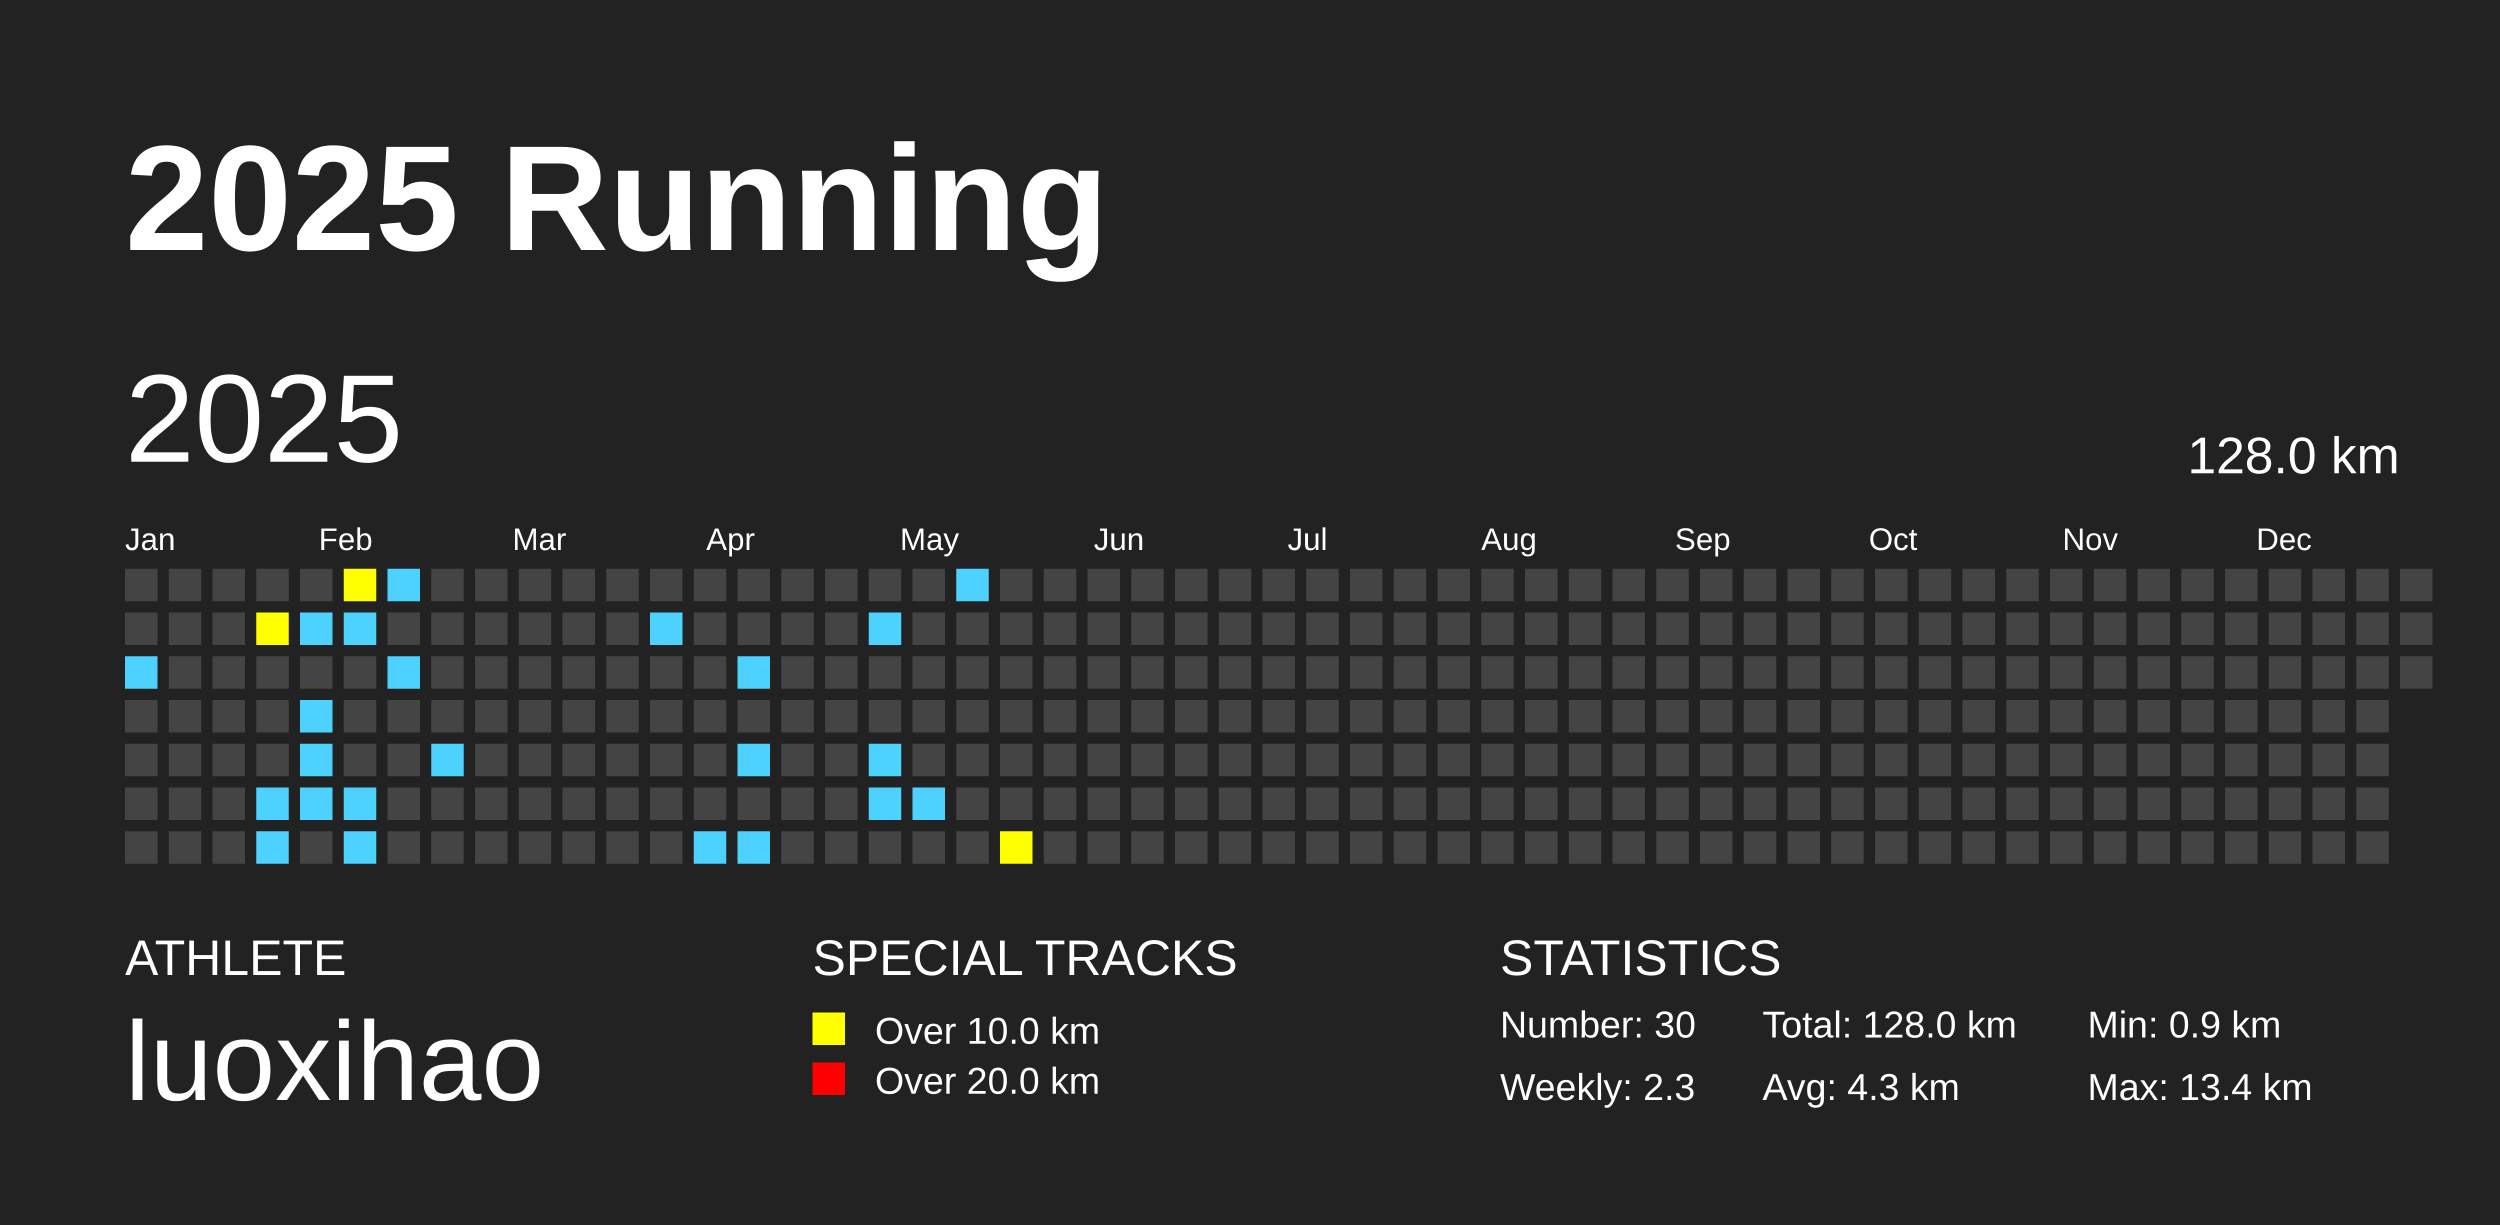
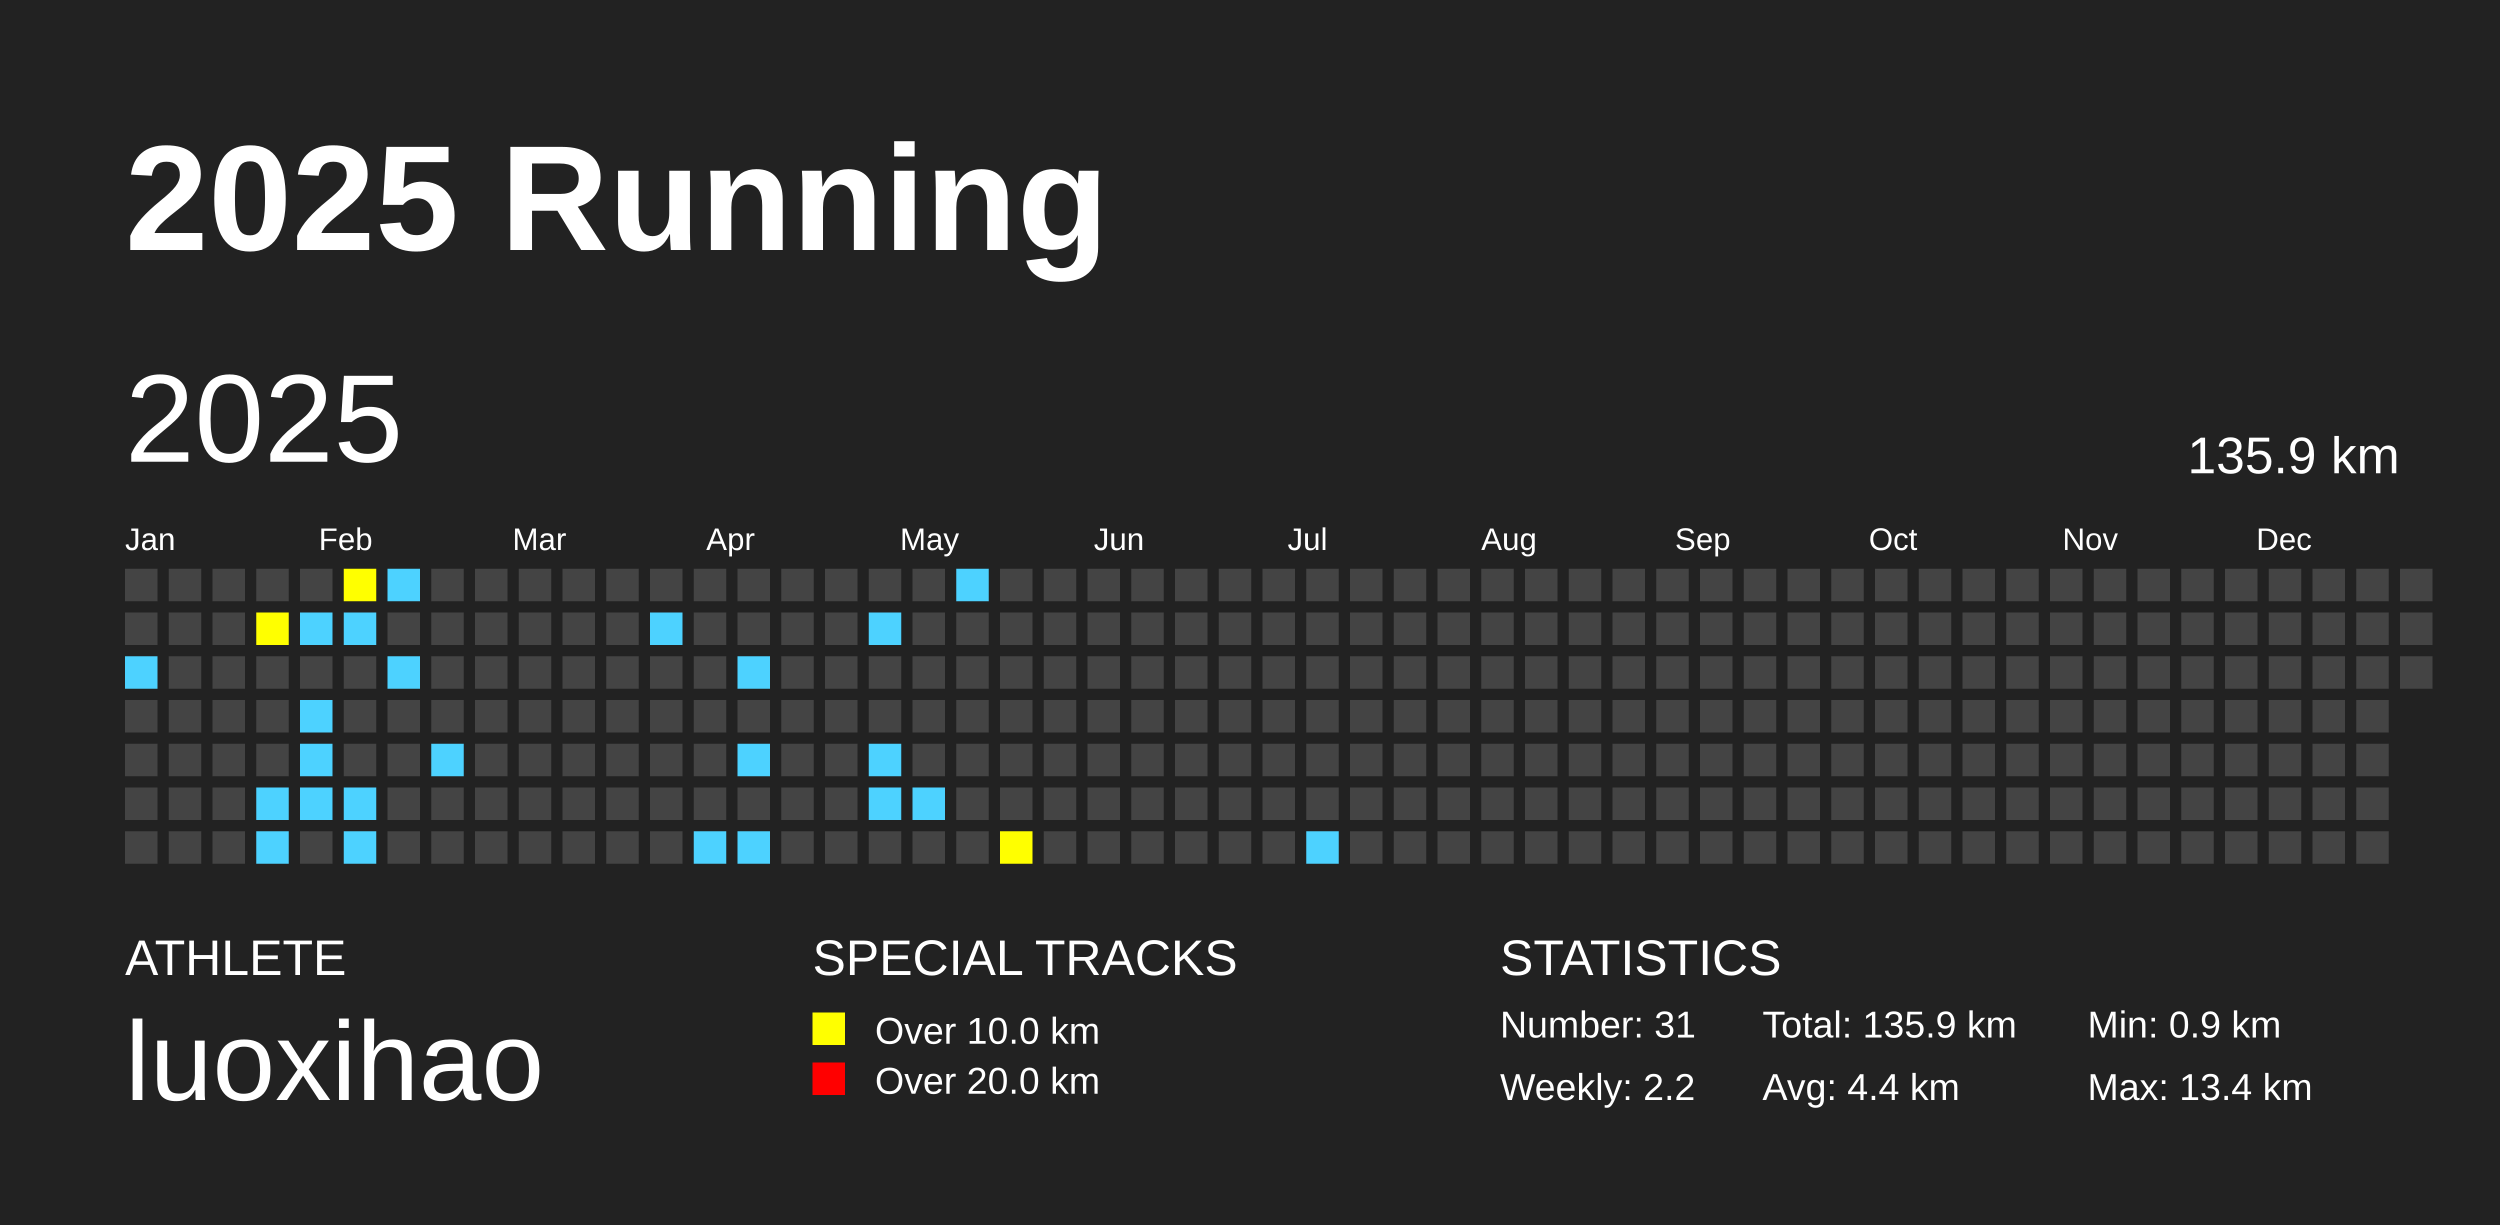
<svg xmlns="http://www.w3.org/2000/svg" baseProfile="full" height="98mm" version="1.1" viewBox="0,0,200,98" width="200mm">
  <defs />
  <rect fill="#222222" height="98" width="200" x="0" y="0" />
  <text fill="#FFFFFF" style="font-size:12px; font-family:Arial; font-weight:bold;" x="10" y="20">2025 Running</text>
  <text fill="#FFFFFF" style="font-size:4px; font-family:Arial" x="10" y="78">ATHLETE</text>
  <text fill="#FFFFFF" style="font-size:9px; font-family:Arial" x="10" y="88">luoxihao</text>
  <text fill="#FFFFFF" style="font-size:4px; font-family:Arial" x="65" y="78">SPECIAL TRACKS</text>
  <rect fill="yellow" height="2.6" width="2.6" x="65" y="81" />
  <text fill="#FFFFFF" style="font-size:3px; font-family:Arial" x="70" y="83.5">Over 10.0 km</text>
  <rect fill="red" height="2.6" width="2.6" x="65" y="85" />
  <text fill="#FFFFFF" style="font-size:3px; font-family:Arial" x="70" y="87.5">Over 20.0 km</text>
  <text fill="#FFFFFF" style="font-size:4px; font-family:Arial" x="120" y="78">STATISTICS</text>
-   <text fill="#FFFFFF" style="font-size:3px; font-family:Arial" x="120" y="83">Number: 30</text>
-   <text fill="#FFFFFF" style="font-size:3px; font-family:Arial" x="120" y="88">Weekly: 2.3</text>
-   <text fill="#FFFFFF" style="font-size:3px; font-family:Arial" x="141" y="83">Total: 128.0 km</text>
-   <text fill="#FFFFFF" style="font-size:3px; font-family:Arial" x="141" y="88">Avg: 4.3 km</text>
+   <text fill="#FFFFFF" style="font-size:3px; font-family:Arial" x="120" y="83">Number: 31</text>
+   <text fill="#FFFFFF" style="font-size:3px; font-family:Arial" x="120" y="88">Weekly: 2.2</text>
+   <text fill="#FFFFFF" style="font-size:3px; font-family:Arial" x="141" y="83">Total: 135.9 km</text>
+   <text fill="#FFFFFF" style="font-size:3px; font-family:Arial" x="141" y="88">Avg: 4.4 km</text>
  <text fill="#FFFFFF" style="font-size:3px; font-family:Arial" x="167" y="83">Min: 0.9 km</text>
  <text fill="#FFFFFF" style="font-size:3px; font-family:Arial" x="167" y="88">Max: 13.4 km</text>
  <text dominant-baseline="hanging" fill="#FFFFFF" style="font-size:10.0px; font-family:Arial;" x="10" y="30">2025</text>
-   <text dominant-baseline="hanging" fill="#FFFFFF" style="font-size:4.125px; font-family:Arial;" x="175" y="35">128.0 km</text>
+   <text dominant-baseline="hanging" fill="#FFFFFF" style="font-size:4.125px; font-family:Arial;" x="175" y="35">135.9 km</text>
  <text fill="#FFFFFF" style="font-size:2.5px; font-family:Arial" x="10.0" y="44">Jan</text>
  <text fill="#FFFFFF" style="font-size:2.5px; font-family:Arial" x="25.5" y="44">Feb</text>
  <text fill="#FFFFFF" style="font-size:2.5px; font-family:Arial" x="41.0" y="44">Mar</text>
  <text fill="#FFFFFF" style="font-size:2.5px; font-family:Arial" x="56.5" y="44">Apr</text>
  <text fill="#FFFFFF" style="font-size:2.5px; font-family:Arial" x="72.0" y="44">May</text>
  <text fill="#FFFFFF" style="font-size:2.5px; font-family:Arial" x="87.5" y="44">Jun</text>
  <text fill="#FFFFFF" style="font-size:2.5px; font-family:Arial" x="103.0" y="44">Jul</text>
  <text fill="#FFFFFF" style="font-size:2.5px; font-family:Arial" x="118.5" y="44">Aug</text>
  <text fill="#FFFFFF" style="font-size:2.5px; font-family:Arial" x="134.0" y="44">Sep</text>
  <text fill="#FFFFFF" style="font-size:2.5px; font-family:Arial" x="149.5" y="44">Oct</text>
  <text fill="#FFFFFF" style="font-size:2.5px; font-family:Arial" x="165.0" y="44">Nov</text>
  <text fill="#FFFFFF" style="font-size:2.5px; font-family:Arial" x="180.5" y="44">Dec</text>
  <rect fill="#444444" height="2.6" width="2.6" x="10.0" y="45.5" />
  <rect fill="#444444" height="2.6" width="2.6" x="10.0" y="49.0" />
  <rect fill="#4DD2FF" height="2.6" width="2.6" x="10.0" y="52.5" />
  <rect fill="#444444" height="2.6" width="2.6" x="10.0" y="56.0" />
  <rect fill="#444444" height="2.6" width="2.6" x="10.0" y="59.5" />
  <rect fill="#444444" height="2.6" width="2.6" x="10.0" y="63.0" />
  <rect fill="#444444" height="2.6" width="2.6" x="10.0" y="66.5" />
  <rect fill="#444444" height="2.6" width="2.6" x="13.5" y="45.5" />
  <rect fill="#444444" height="2.6" width="2.6" x="13.5" y="49.0" />
  <rect fill="#444444" height="2.6" width="2.6" x="13.5" y="52.5" />
  <rect fill="#444444" height="2.6" width="2.6" x="13.5" y="56.0" />
  <rect fill="#444444" height="2.6" width="2.6" x="13.5" y="59.5" />
  <rect fill="#444444" height="2.6" width="2.6" x="13.5" y="63.0" />
  <rect fill="#444444" height="2.6" width="2.6" x="13.5" y="66.5" />
  <rect fill="#444444" height="2.6" width="2.6" x="17.0" y="45.5" />
  <rect fill="#444444" height="2.6" width="2.6" x="17.0" y="49.0" />
  <rect fill="#444444" height="2.6" width="2.6" x="17.0" y="52.5" />
  <rect fill="#444444" height="2.6" width="2.6" x="17.0" y="56.0" />
  <rect fill="#444444" height="2.6" width="2.6" x="17.0" y="59.5" />
  <rect fill="#444444" height="2.6" width="2.6" x="17.0" y="63.0" />
  <rect fill="#444444" height="2.6" width="2.6" x="17.0" y="66.5" />
  <rect fill="#444444" height="2.6" width="2.6" x="20.5" y="45.5" />
  <rect fill="yellow" height="2.6" width="2.6" x="20.5" y="49.0" />
  <rect fill="#444444" height="2.6" width="2.6" x="20.5" y="52.5" />
  <rect fill="#444444" height="2.6" width="2.6" x="20.5" y="56.0" />
  <rect fill="#444444" height="2.6" width="2.6" x="20.5" y="59.5" />
  <rect fill="#4DD2FF" height="2.6" width="2.6" x="20.5" y="63.0" />
  <rect fill="#4DD2FF" height="2.6" width="2.6" x="20.5" y="66.5" />
  <rect fill="#444444" height="2.6" width="2.6" x="24.0" y="45.5" />
  <rect fill="#4DD2FF" height="2.6" width="2.6" x="24.0" y="49.0" />
  <rect fill="#444444" height="2.6" width="2.6" x="24.0" y="52.5" />
  <rect fill="#4DD2FF" height="2.6" width="2.6" x="24.0" y="56.0" />
  <rect fill="#4DD2FF" height="2.6" width="2.6" x="24.0" y="59.5" />
  <rect fill="#4DD2FF" height="2.6" width="2.6" x="24.0" y="63.0" />
  <rect fill="#444444" height="2.6" width="2.6" x="24.0" y="66.5" />
  <rect fill="yellow" height="2.6" width="2.6" x="27.5" y="45.5" />
  <rect fill="#4DD2FF" height="2.6" width="2.6" x="27.5" y="49.0" />
  <rect fill="#444444" height="2.6" width="2.6" x="27.5" y="52.5" />
  <rect fill="#444444" height="2.6" width="2.6" x="27.5" y="56.0" />
  <rect fill="#444444" height="2.6" width="2.6" x="27.5" y="59.5" />
  <rect fill="#4DD2FF" height="2.6" width="2.6" x="27.5" y="63.0" />
  <rect fill="#4DD2FF" height="2.6" width="2.6" x="27.5" y="66.5" />
  <rect fill="#4DD2FF" height="2.6" width="2.6" x="31.0" y="45.5" />
  <rect fill="#444444" height="2.6" width="2.6" x="31.0" y="49.0" />
  <rect fill="#4DD2FF" height="2.6" width="2.6" x="31.0" y="52.5" />
  <rect fill="#444444" height="2.6" width="2.6" x="31.0" y="56.0" />
  <rect fill="#444444" height="2.6" width="2.6" x="31.0" y="59.5" />
  <rect fill="#444444" height="2.6" width="2.6" x="31.0" y="63.0" />
  <rect fill="#444444" height="2.6" width="2.6" x="31.0" y="66.5" />
  <rect fill="#444444" height="2.6" width="2.6" x="34.5" y="45.5" />
  <rect fill="#444444" height="2.6" width="2.6" x="34.5" y="49.0" />
  <rect fill="#444444" height="2.6" width="2.6" x="34.5" y="52.5" />
  <rect fill="#444444" height="2.6" width="2.6" x="34.5" y="56.0" />
  <rect fill="#4DD2FF" height="2.6" width="2.6" x="34.5" y="59.5" />
  <rect fill="#444444" height="2.6" width="2.6" x="34.5" y="63.0" />
  <rect fill="#444444" height="2.6" width="2.6" x="34.5" y="66.5" />
  <rect fill="#444444" height="2.6" width="2.6" x="38.0" y="45.5" />
  <rect fill="#444444" height="2.6" width="2.6" x="38.0" y="49.0" />
  <rect fill="#444444" height="2.6" width="2.6" x="38.0" y="52.5" />
  <rect fill="#444444" height="2.6" width="2.6" x="38.0" y="56.0" />
  <rect fill="#444444" height="2.6" width="2.6" x="38.0" y="59.5" />
  <rect fill="#444444" height="2.6" width="2.6" x="38.0" y="63.0" />
  <rect fill="#444444" height="2.6" width="2.6" x="38.0" y="66.5" />
  <rect fill="#444444" height="2.6" width="2.6" x="41.5" y="45.5" />
  <rect fill="#444444" height="2.6" width="2.6" x="41.5" y="49.0" />
  <rect fill="#444444" height="2.6" width="2.6" x="41.5" y="52.5" />
  <rect fill="#444444" height="2.6" width="2.6" x="41.5" y="56.0" />
  <rect fill="#444444" height="2.6" width="2.6" x="41.5" y="59.5" />
  <rect fill="#444444" height="2.6" width="2.6" x="41.5" y="63.0" />
  <rect fill="#444444" height="2.6" width="2.6" x="41.5" y="66.5" />
  <rect fill="#444444" height="2.6" width="2.6" x="45.0" y="45.5" />
  <rect fill="#444444" height="2.6" width="2.6" x="45.0" y="49.0" />
  <rect fill="#444444" height="2.6" width="2.6" x="45.0" y="52.5" />
  <rect fill="#444444" height="2.6" width="2.6" x="45.0" y="56.0" />
  <rect fill="#444444" height="2.6" width="2.6" x="45.0" y="59.5" />
  <rect fill="#444444" height="2.6" width="2.6" x="45.0" y="63.0" />
  <rect fill="#444444" height="2.6" width="2.6" x="45.0" y="66.5" />
  <rect fill="#444444" height="2.6" width="2.6" x="48.5" y="45.5" />
  <rect fill="#444444" height="2.6" width="2.6" x="48.5" y="49.0" />
  <rect fill="#444444" height="2.6" width="2.6" x="48.5" y="52.5" />
  <rect fill="#444444" height="2.6" width="2.6" x="48.5" y="56.0" />
  <rect fill="#444444" height="2.6" width="2.6" x="48.5" y="59.5" />
  <rect fill="#444444" height="2.6" width="2.6" x="48.5" y="63.0" />
  <rect fill="#444444" height="2.6" width="2.6" x="48.5" y="66.5" />
  <rect fill="#444444" height="2.6" width="2.6" x="52.0" y="45.5" />
  <rect fill="#4DD2FF" height="2.6" width="2.6" x="52.0" y="49.0" />
  <rect fill="#444444" height="2.6" width="2.6" x="52.0" y="52.5" />
  <rect fill="#444444" height="2.6" width="2.6" x="52.0" y="56.0" />
  <rect fill="#444444" height="2.6" width="2.6" x="52.0" y="59.5" />
  <rect fill="#444444" height="2.6" width="2.6" x="52.0" y="63.0" />
  <rect fill="#444444" height="2.6" width="2.6" x="52.0" y="66.5" />
  <rect fill="#444444" height="2.6" width="2.6" x="55.5" y="45.5" />
  <rect fill="#444444" height="2.6" width="2.6" x="55.5" y="49.0" />
  <rect fill="#444444" height="2.6" width="2.6" x="55.5" y="52.5" />
  <rect fill="#444444" height="2.6" width="2.6" x="55.5" y="56.0" />
  <rect fill="#444444" height="2.6" width="2.6" x="55.5" y="59.5" />
  <rect fill="#444444" height="2.6" width="2.6" x="55.5" y="63.0" />
  <rect fill="#4DD2FF" height="2.6" width="2.6" x="55.5" y="66.5" />
  <rect fill="#444444" height="2.6" width="2.6" x="59.0" y="45.5" />
  <rect fill="#444444" height="2.6" width="2.6" x="59.0" y="49.0" />
  <rect fill="#4DD2FF" height="2.6" width="2.6" x="59.0" y="52.5" />
  <rect fill="#444444" height="2.6" width="2.6" x="59.0" y="56.0" />
  <rect fill="#4DD2FF" height="2.6" width="2.6" x="59.0" y="59.5" />
  <rect fill="#444444" height="2.6" width="2.6" x="59.0" y="63.0" />
  <rect fill="#4DD2FF" height="2.6" width="2.6" x="59.0" y="66.5" />
  <rect fill="#444444" height="2.6" width="2.6" x="62.5" y="45.5" />
  <rect fill="#444444" height="2.6" width="2.6" x="62.5" y="49.0" />
  <rect fill="#444444" height="2.6" width="2.6" x="62.5" y="52.5" />
  <rect fill="#444444" height="2.6" width="2.6" x="62.5" y="56.0" />
  <rect fill="#444444" height="2.6" width="2.6" x="62.5" y="59.5" />
  <rect fill="#444444" height="2.6" width="2.6" x="62.5" y="63.0" />
  <rect fill="#444444" height="2.6" width="2.6" x="62.5" y="66.5" />
  <rect fill="#444444" height="2.6" width="2.6" x="66.0" y="45.5" />
  <rect fill="#444444" height="2.6" width="2.6" x="66.0" y="49.0" />
  <rect fill="#444444" height="2.6" width="2.6" x="66.0" y="52.5" />
  <rect fill="#444444" height="2.6" width="2.6" x="66.0" y="56.0" />
  <rect fill="#444444" height="2.6" width="2.6" x="66.0" y="59.5" />
  <rect fill="#444444" height="2.6" width="2.6" x="66.0" y="63.0" />
  <rect fill="#444444" height="2.6" width="2.6" x="66.0" y="66.5" />
  <rect fill="#444444" height="2.6" width="2.6" x="69.5" y="45.5" />
  <rect fill="#4DD2FF" height="2.6" width="2.6" x="69.5" y="49.0" />
  <rect fill="#444444" height="2.6" width="2.6" x="69.5" y="52.5" />
  <rect fill="#444444" height="2.6" width="2.6" x="69.5" y="56.0" />
  <rect fill="#4DD2FF" height="2.6" width="2.6" x="69.5" y="59.5" />
  <rect fill="#4DD2FF" height="2.6" width="2.6" x="69.5" y="63.0" />
  <rect fill="#444444" height="2.6" width="2.6" x="69.5" y="66.5" />
  <rect fill="#444444" height="2.6" width="2.6" x="73.0" y="45.5" />
  <rect fill="#444444" height="2.6" width="2.6" x="73.0" y="49.0" />
  <rect fill="#444444" height="2.6" width="2.6" x="73.0" y="52.5" />
  <rect fill="#444444" height="2.6" width="2.6" x="73.0" y="56.0" />
  <rect fill="#444444" height="2.6" width="2.6" x="73.0" y="59.5" />
  <rect fill="#4DD2FF" height="2.6" width="2.6" x="73.0" y="63.0" />
  <rect fill="#444444" height="2.6" width="2.6" x="73.0" y="66.5" />
  <rect fill="#4DD2FF" height="2.6" width="2.6" x="76.5" y="45.5" />
  <rect fill="#444444" height="2.6" width="2.6" x="76.5" y="49.0" />
  <rect fill="#444444" height="2.6" width="2.6" x="76.5" y="52.5" />
  <rect fill="#444444" height="2.6" width="2.6" x="76.5" y="56.0" />
  <rect fill="#444444" height="2.6" width="2.6" x="76.5" y="59.5" />
  <rect fill="#444444" height="2.6" width="2.6" x="76.5" y="63.0" />
  <rect fill="#444444" height="2.6" width="2.6" x="76.5" y="66.5" />
  <rect fill="#444444" height="2.6" width="2.6" x="80.0" y="45.5" />
  <rect fill="#444444" height="2.6" width="2.6" x="80.0" y="49.0" />
  <rect fill="#444444" height="2.6" width="2.6" x="80.0" y="52.5" />
  <rect fill="#444444" height="2.6" width="2.6" x="80.0" y="56.0" />
  <rect fill="#444444" height="2.6" width="2.6" x="80.0" y="59.5" />
  <rect fill="#444444" height="2.6" width="2.6" x="80.0" y="63.0" />
  <rect fill="yellow" height="2.6" width="2.6" x="80.0" y="66.5" />
  <rect fill="#444444" height="2.6" width="2.6" x="83.5" y="45.5" />
  <rect fill="#444444" height="2.6" width="2.6" x="83.5" y="49.0" />
  <rect fill="#444444" height="2.6" width="2.6" x="83.5" y="52.5" />
  <rect fill="#444444" height="2.6" width="2.6" x="83.5" y="56.0" />
  <rect fill="#444444" height="2.6" width="2.6" x="83.5" y="59.5" />
  <rect fill="#444444" height="2.6" width="2.6" x="83.5" y="63.0" />
  <rect fill="#444444" height="2.6" width="2.6" x="83.5" y="66.5" />
  <rect fill="#444444" height="2.6" width="2.6" x="87.0" y="45.5" />
  <rect fill="#444444" height="2.6" width="2.6" x="87.0" y="49.0" />
  <rect fill="#444444" height="2.6" width="2.6" x="87.0" y="52.5" />
  <rect fill="#444444" height="2.6" width="2.6" x="87.0" y="56.0" />
  <rect fill="#444444" height="2.6" width="2.6" x="87.0" y="59.5" />
  <rect fill="#444444" height="2.6" width="2.6" x="87.0" y="63.0" />
  <rect fill="#444444" height="2.6" width="2.6" x="87.0" y="66.5" />
  <rect fill="#444444" height="2.6" width="2.6" x="90.5" y="45.5" />
  <rect fill="#444444" height="2.6" width="2.6" x="90.5" y="49.0" />
  <rect fill="#444444" height="2.6" width="2.6" x="90.5" y="52.5" />
  <rect fill="#444444" height="2.6" width="2.6" x="90.5" y="56.0" />
  <rect fill="#444444" height="2.6" width="2.6" x="90.5" y="59.5" />
  <rect fill="#444444" height="2.6" width="2.6" x="90.5" y="63.0" />
  <rect fill="#444444" height="2.6" width="2.6" x="90.5" y="66.5" />
  <rect fill="#444444" height="2.6" width="2.6" x="94.0" y="45.5" />
  <rect fill="#444444" height="2.6" width="2.6" x="94.0" y="49.0" />
  <rect fill="#444444" height="2.6" width="2.6" x="94.0" y="52.5" />
  <rect fill="#444444" height="2.6" width="2.6" x="94.0" y="56.0" />
  <rect fill="#444444" height="2.6" width="2.6" x="94.0" y="59.5" />
  <rect fill="#444444" height="2.6" width="2.6" x="94.0" y="63.0" />
  <rect fill="#444444" height="2.6" width="2.6" x="94.0" y="66.5" />
  <rect fill="#444444" height="2.6" width="2.6" x="97.5" y="45.5" />
  <rect fill="#444444" height="2.6" width="2.6" x="97.5" y="49.0" />
  <rect fill="#444444" height="2.6" width="2.6" x="97.5" y="52.5" />
  <rect fill="#444444" height="2.6" width="2.6" x="97.5" y="56.0" />
  <rect fill="#444444" height="2.6" width="2.6" x="97.5" y="59.5" />
  <rect fill="#444444" height="2.6" width="2.6" x="97.5" y="63.0" />
  <rect fill="#444444" height="2.6" width="2.6" x="97.5" y="66.5" />
  <rect fill="#444444" height="2.6" width="2.6" x="101.0" y="45.5" />
  <rect fill="#444444" height="2.6" width="2.6" x="101.0" y="49.0" />
  <rect fill="#444444" height="2.6" width="2.6" x="101.0" y="52.5" />
  <rect fill="#444444" height="2.6" width="2.6" x="101.0" y="56.0" />
  <rect fill="#444444" height="2.6" width="2.6" x="101.0" y="59.5" />
  <rect fill="#444444" height="2.6" width="2.6" x="101.0" y="63.0" />
  <rect fill="#444444" height="2.6" width="2.6" x="101.0" y="66.5" />
  <rect fill="#444444" height="2.6" width="2.6" x="104.5" y="45.5" />
  <rect fill="#444444" height="2.6" width="2.6" x="104.5" y="49.0" />
  <rect fill="#444444" height="2.6" width="2.6" x="104.5" y="52.5" />
  <rect fill="#444444" height="2.6" width="2.6" x="104.5" y="56.0" />
  <rect fill="#444444" height="2.6" width="2.6" x="104.5" y="59.5" />
  <rect fill="#444444" height="2.6" width="2.6" x="104.5" y="63.0" />
-   <rect fill="#444444" height="2.6" width="2.6" x="104.5" y="66.5" />
+   <rect fill="#4DD2FF" height="2.6" width="2.6" x="104.5" y="66.5" />
  <rect fill="#444444" height="2.6" width="2.6" x="108.0" y="45.5" />
  <rect fill="#444444" height="2.6" width="2.6" x="108.0" y="49.0" />
  <rect fill="#444444" height="2.6" width="2.6" x="108.0" y="52.5" />
  <rect fill="#444444" height="2.6" width="2.6" x="108.0" y="56.0" />
  <rect fill="#444444" height="2.6" width="2.6" x="108.0" y="59.5" />
  <rect fill="#444444" height="2.6" width="2.6" x="108.0" y="63.0" />
  <rect fill="#444444" height="2.6" width="2.6" x="108.0" y="66.5" />
  <rect fill="#444444" height="2.6" width="2.6" x="111.5" y="45.5" />
  <rect fill="#444444" height="2.6" width="2.6" x="111.5" y="49.0" />
  <rect fill="#444444" height="2.6" width="2.6" x="111.5" y="52.5" />
  <rect fill="#444444" height="2.6" width="2.6" x="111.5" y="56.0" />
  <rect fill="#444444" height="2.6" width="2.6" x="111.5" y="59.5" />
  <rect fill="#444444" height="2.6" width="2.6" x="111.5" y="63.0" />
  <rect fill="#444444" height="2.6" width="2.6" x="111.5" y="66.5" />
  <rect fill="#444444" height="2.6" width="2.6" x="115.0" y="45.5" />
  <rect fill="#444444" height="2.6" width="2.6" x="115.0" y="49.0" />
  <rect fill="#444444" height="2.6" width="2.6" x="115.0" y="52.5" />
  <rect fill="#444444" height="2.6" width="2.6" x="115.0" y="56.0" />
  <rect fill="#444444" height="2.6" width="2.6" x="115.0" y="59.5" />
  <rect fill="#444444" height="2.6" width="2.6" x="115.0" y="63.0" />
  <rect fill="#444444" height="2.6" width="2.6" x="115.0" y="66.5" />
  <rect fill="#444444" height="2.6" width="2.6" x="118.5" y="45.5" />
  <rect fill="#444444" height="2.6" width="2.6" x="118.5" y="49.0" />
  <rect fill="#444444" height="2.6" width="2.6" x="118.5" y="52.5" />
  <rect fill="#444444" height="2.6" width="2.6" x="118.5" y="56.0" />
  <rect fill="#444444" height="2.6" width="2.6" x="118.5" y="59.5" />
  <rect fill="#444444" height="2.6" width="2.6" x="118.5" y="63.0" />
  <rect fill="#444444" height="2.6" width="2.6" x="118.5" y="66.5" />
  <rect fill="#444444" height="2.6" width="2.6" x="122.0" y="45.5" />
  <rect fill="#444444" height="2.6" width="2.6" x="122.0" y="49.0" />
  <rect fill="#444444" height="2.6" width="2.6" x="122.0" y="52.5" />
  <rect fill="#444444" height="2.6" width="2.6" x="122.0" y="56.0" />
  <rect fill="#444444" height="2.6" width="2.6" x="122.0" y="59.5" />
  <rect fill="#444444" height="2.6" width="2.6" x="122.0" y="63.0" />
  <rect fill="#444444" height="2.6" width="2.6" x="122.0" y="66.5" />
  <rect fill="#444444" height="2.6" width="2.6" x="125.5" y="45.5" />
  <rect fill="#444444" height="2.6" width="2.6" x="125.5" y="49.0" />
  <rect fill="#444444" height="2.6" width="2.6" x="125.5" y="52.5" />
  <rect fill="#444444" height="2.6" width="2.6" x="125.5" y="56.0" />
  <rect fill="#444444" height="2.6" width="2.6" x="125.5" y="59.5" />
  <rect fill="#444444" height="2.6" width="2.6" x="125.5" y="63.0" />
  <rect fill="#444444" height="2.6" width="2.6" x="125.5" y="66.5" />
  <rect fill="#444444" height="2.6" width="2.6" x="129.0" y="45.5" />
  <rect fill="#444444" height="2.6" width="2.6" x="129.0" y="49.0" />
  <rect fill="#444444" height="2.6" width="2.6" x="129.0" y="52.5" />
  <rect fill="#444444" height="2.6" width="2.6" x="129.0" y="56.0" />
  <rect fill="#444444" height="2.6" width="2.6" x="129.0" y="59.5" />
  <rect fill="#444444" height="2.6" width="2.6" x="129.0" y="63.0" />
  <rect fill="#444444" height="2.6" width="2.6" x="129.0" y="66.5" />
  <rect fill="#444444" height="2.6" width="2.6" x="132.5" y="45.5" />
  <rect fill="#444444" height="2.6" width="2.6" x="132.5" y="49.0" />
  <rect fill="#444444" height="2.6" width="2.6" x="132.5" y="52.5" />
  <rect fill="#444444" height="2.6" width="2.6" x="132.5" y="56.0" />
  <rect fill="#444444" height="2.6" width="2.6" x="132.5" y="59.5" />
  <rect fill="#444444" height="2.6" width="2.6" x="132.5" y="63.0" />
  <rect fill="#444444" height="2.6" width="2.6" x="132.5" y="66.5" />
  <rect fill="#444444" height="2.6" width="2.6" x="136.0" y="45.5" />
  <rect fill="#444444" height="2.6" width="2.6" x="136.0" y="49.0" />
  <rect fill="#444444" height="2.6" width="2.6" x="136.0" y="52.5" />
  <rect fill="#444444" height="2.6" width="2.6" x="136.0" y="56.0" />
  <rect fill="#444444" height="2.6" width="2.6" x="136.0" y="59.5" />
  <rect fill="#444444" height="2.6" width="2.6" x="136.0" y="63.0" />
  <rect fill="#444444" height="2.6" width="2.6" x="136.0" y="66.5" />
  <rect fill="#444444" height="2.6" width="2.6" x="139.5" y="45.5" />
  <rect fill="#444444" height="2.6" width="2.6" x="139.5" y="49.0" />
  <rect fill="#444444" height="2.6" width="2.6" x="139.5" y="52.5" />
  <rect fill="#444444" height="2.6" width="2.6" x="139.5" y="56.0" />
  <rect fill="#444444" height="2.6" width="2.6" x="139.5" y="59.5" />
  <rect fill="#444444" height="2.6" width="2.6" x="139.5" y="63.0" />
  <rect fill="#444444" height="2.6" width="2.6" x="139.5" y="66.5" />
  <rect fill="#444444" height="2.6" width="2.6" x="143.0" y="45.5" />
  <rect fill="#444444" height="2.6" width="2.6" x="143.0" y="49.0" />
  <rect fill="#444444" height="2.6" width="2.6" x="143.0" y="52.5" />
  <rect fill="#444444" height="2.6" width="2.6" x="143.0" y="56.0" />
  <rect fill="#444444" height="2.6" width="2.6" x="143.0" y="59.5" />
  <rect fill="#444444" height="2.6" width="2.6" x="143.0" y="63.0" />
  <rect fill="#444444" height="2.6" width="2.6" x="143.0" y="66.5" />
  <rect fill="#444444" height="2.6" width="2.6" x="146.5" y="45.5" />
  <rect fill="#444444" height="2.6" width="2.6" x="146.5" y="49.0" />
  <rect fill="#444444" height="2.6" width="2.6" x="146.5" y="52.5" />
  <rect fill="#444444" height="2.6" width="2.6" x="146.5" y="56.0" />
  <rect fill="#444444" height="2.6" width="2.6" x="146.5" y="59.5" />
  <rect fill="#444444" height="2.6" width="2.6" x="146.5" y="63.0" />
  <rect fill="#444444" height="2.6" width="2.6" x="146.5" y="66.5" />
  <rect fill="#444444" height="2.6" width="2.6" x="150.0" y="45.5" />
  <rect fill="#444444" height="2.6" width="2.6" x="150.0" y="49.0" />
  <rect fill="#444444" height="2.6" width="2.6" x="150.0" y="52.5" />
  <rect fill="#444444" height="2.6" width="2.6" x="150.0" y="56.0" />
  <rect fill="#444444" height="2.6" width="2.6" x="150.0" y="59.5" />
  <rect fill="#444444" height="2.6" width="2.6" x="150.0" y="63.0" />
  <rect fill="#444444" height="2.6" width="2.6" x="150.0" y="66.5" />
  <rect fill="#444444" height="2.6" width="2.6" x="153.5" y="45.5" />
  <rect fill="#444444" height="2.6" width="2.6" x="153.5" y="49.0" />
  <rect fill="#444444" height="2.6" width="2.6" x="153.5" y="52.5" />
  <rect fill="#444444" height="2.6" width="2.6" x="153.5" y="56.0" />
  <rect fill="#444444" height="2.6" width="2.6" x="153.5" y="59.5" />
  <rect fill="#444444" height="2.6" width="2.6" x="153.5" y="63.0" />
  <rect fill="#444444" height="2.6" width="2.6" x="153.5" y="66.5" />
  <rect fill="#444444" height="2.6" width="2.6" x="157.0" y="45.5" />
  <rect fill="#444444" height="2.6" width="2.6" x="157.0" y="49.0" />
  <rect fill="#444444" height="2.6" width="2.6" x="157.0" y="52.5" />
  <rect fill="#444444" height="2.6" width="2.6" x="157.0" y="56.0" />
  <rect fill="#444444" height="2.6" width="2.6" x="157.0" y="59.5" />
  <rect fill="#444444" height="2.6" width="2.6" x="157.0" y="63.0" />
  <rect fill="#444444" height="2.6" width="2.6" x="157.0" y="66.5" />
  <rect fill="#444444" height="2.6" width="2.6" x="160.5" y="45.5" />
  <rect fill="#444444" height="2.6" width="2.6" x="160.5" y="49.0" />
  <rect fill="#444444" height="2.6" width="2.6" x="160.5" y="52.5" />
  <rect fill="#444444" height="2.6" width="2.6" x="160.5" y="56.0" />
  <rect fill="#444444" height="2.6" width="2.6" x="160.5" y="59.5" />
  <rect fill="#444444" height="2.6" width="2.6" x="160.5" y="63.0" />
  <rect fill="#444444" height="2.6" width="2.6" x="160.5" y="66.5" />
  <rect fill="#444444" height="2.6" width="2.6" x="164.0" y="45.5" />
  <rect fill="#444444" height="2.6" width="2.6" x="164.0" y="49.0" />
  <rect fill="#444444" height="2.6" width="2.6" x="164.0" y="52.5" />
  <rect fill="#444444" height="2.6" width="2.6" x="164.0" y="56.0" />
  <rect fill="#444444" height="2.6" width="2.6" x="164.0" y="59.5" />
  <rect fill="#444444" height="2.6" width="2.6" x="164.0" y="63.0" />
  <rect fill="#444444" height="2.6" width="2.6" x="164.0" y="66.5" />
  <rect fill="#444444" height="2.6" width="2.6" x="167.5" y="45.5" />
  <rect fill="#444444" height="2.6" width="2.6" x="167.5" y="49.0" />
  <rect fill="#444444" height="2.6" width="2.6" x="167.5" y="52.5" />
  <rect fill="#444444" height="2.6" width="2.6" x="167.5" y="56.0" />
  <rect fill="#444444" height="2.6" width="2.6" x="167.5" y="59.5" />
  <rect fill="#444444" height="2.6" width="2.6" x="167.5" y="63.0" />
  <rect fill="#444444" height="2.6" width="2.6" x="167.5" y="66.5" />
  <rect fill="#444444" height="2.6" width="2.6" x="171.0" y="45.5" />
  <rect fill="#444444" height="2.6" width="2.6" x="171.0" y="49.0" />
  <rect fill="#444444" height="2.6" width="2.6" x="171.0" y="52.5" />
  <rect fill="#444444" height="2.6" width="2.6" x="171.0" y="56.0" />
  <rect fill="#444444" height="2.6" width="2.6" x="171.0" y="59.5" />
  <rect fill="#444444" height="2.6" width="2.6" x="171.0" y="63.0" />
  <rect fill="#444444" height="2.6" width="2.6" x="171.0" y="66.5" />
  <rect fill="#444444" height="2.6" width="2.6" x="174.5" y="45.5" />
  <rect fill="#444444" height="2.6" width="2.6" x="174.5" y="49.0" />
  <rect fill="#444444" height="2.6" width="2.6" x="174.5" y="52.5" />
  <rect fill="#444444" height="2.6" width="2.6" x="174.5" y="56.0" />
  <rect fill="#444444" height="2.6" width="2.6" x="174.5" y="59.5" />
  <rect fill="#444444" height="2.6" width="2.6" x="174.5" y="63.0" />
  <rect fill="#444444" height="2.6" width="2.6" x="174.5" y="66.5" />
  <rect fill="#444444" height="2.6" width="2.6" x="178.0" y="45.5" />
  <rect fill="#444444" height="2.6" width="2.6" x="178.0" y="49.0" />
  <rect fill="#444444" height="2.6" width="2.6" x="178.0" y="52.5" />
  <rect fill="#444444" height="2.6" width="2.6" x="178.0" y="56.0" />
  <rect fill="#444444" height="2.6" width="2.6" x="178.0" y="59.5" />
  <rect fill="#444444" height="2.6" width="2.6" x="178.0" y="63.0" />
  <rect fill="#444444" height="2.6" width="2.6" x="178.0" y="66.5" />
  <rect fill="#444444" height="2.6" width="2.6" x="181.5" y="45.5" />
  <rect fill="#444444" height="2.6" width="2.6" x="181.5" y="49.0" />
  <rect fill="#444444" height="2.6" width="2.6" x="181.5" y="52.5" />
  <rect fill="#444444" height="2.6" width="2.6" x="181.5" y="56.0" />
  <rect fill="#444444" height="2.6" width="2.6" x="181.5" y="59.5" />
  <rect fill="#444444" height="2.6" width="2.6" x="181.5" y="63.0" />
  <rect fill="#444444" height="2.6" width="2.6" x="181.5" y="66.5" />
  <rect fill="#444444" height="2.6" width="2.6" x="185.0" y="45.5" />
  <rect fill="#444444" height="2.6" width="2.6" x="185.0" y="49.0" />
  <rect fill="#444444" height="2.6" width="2.6" x="185.0" y="52.5" />
  <rect fill="#444444" height="2.6" width="2.6" x="185.0" y="56.0" />
  <rect fill="#444444" height="2.6" width="2.6" x="185.0" y="59.5" />
  <rect fill="#444444" height="2.6" width="2.6" x="185.0" y="63.0" />
  <rect fill="#444444" height="2.6" width="2.6" x="185.0" y="66.5" />
  <rect fill="#444444" height="2.6" width="2.6" x="188.5" y="45.5" />
  <rect fill="#444444" height="2.6" width="2.6" x="188.5" y="49.0" />
  <rect fill="#444444" height="2.6" width="2.6" x="188.5" y="52.5" />
  <rect fill="#444444" height="2.6" width="2.6" x="188.5" y="56.0" />
  <rect fill="#444444" height="2.6" width="2.6" x="188.5" y="59.5" />
  <rect fill="#444444" height="2.6" width="2.6" x="188.5" y="63.0" />
  <rect fill="#444444" height="2.6" width="2.6" x="188.5" y="66.5" />
  <rect fill="#444444" height="2.6" width="2.6" x="192.0" y="45.5" />
  <rect fill="#444444" height="2.6" width="2.6" x="192.0" y="49.0" />
  <rect fill="#444444" height="2.6" width="2.6" x="192.0" y="52.5" />
</svg>
